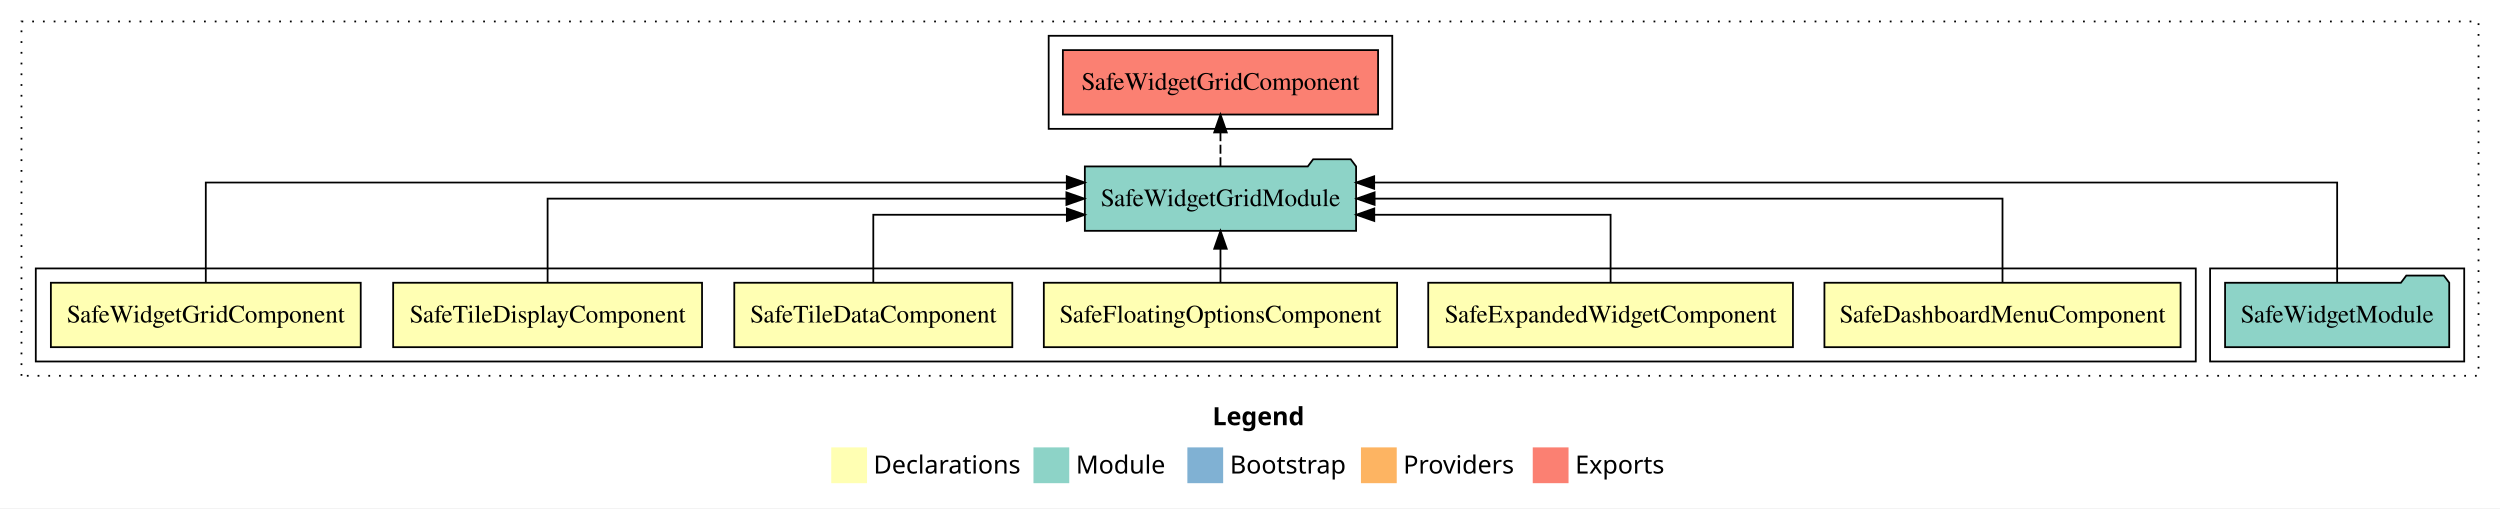
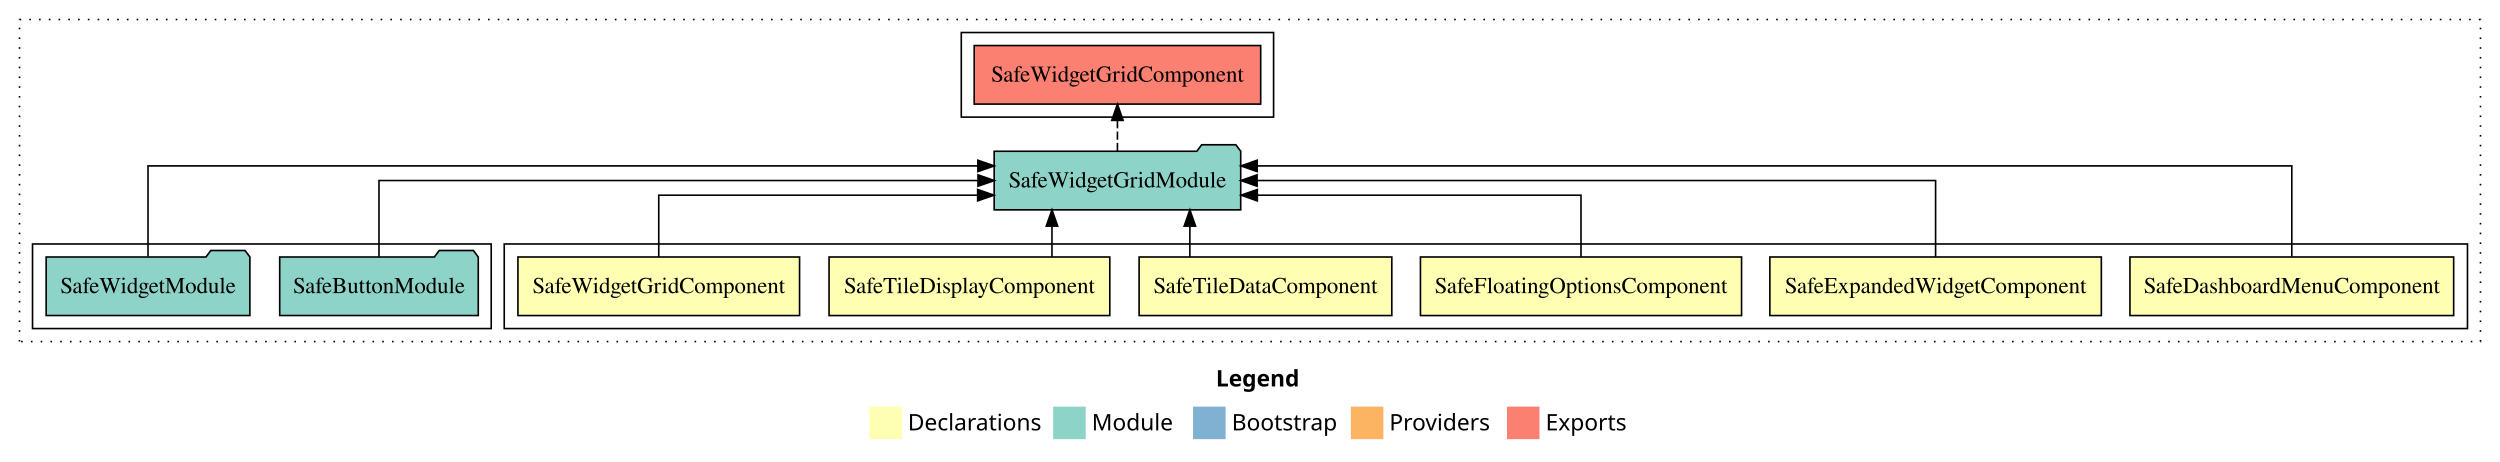
- <svg xmlns="http://www.w3.org/2000/svg" width="1397pt" height="284pt" viewBox="0.00 0.00 1397.00 284.00">
+ <svg xmlns="http://www.w3.org/2000/svg" width="1537pt" height="284pt" viewBox="0.00 0.00 1537.00 284.00">
  <g id="graph0" class="graph" transform="scale(1 1) rotate(0) translate(4 280)">
-     <polygon fill="white" stroke="transparent" points="-4,4 -4,-280 1393,-280 1393,4 -4,4" />
-     <text text-anchor="start" x="673.51" y="-42.4" font-family="sans-serif" font-weight="bold" font-size="14.00">Legend</text>
-     <polygon fill="#ffffb3" stroke="transparent" points="460.5,-10 460.5,-30 480.5,-30 480.5,-10 460.5,-10" />
-     <text text-anchor="start" x="484.13" y="-15.4" font-family="sans-serif" font-size="14.00">  Declarations</text>
-     <polygon fill="#8dd3c7" stroke="transparent" points="573.5,-10 573.5,-30 593.5,-30 593.5,-10 573.5,-10" />
-     <text text-anchor="start" x="597.23" y="-15.4" font-family="sans-serif" font-size="14.00">  Module</text>
-     <polygon fill="#80b1d3" stroke="transparent" points="659.5,-10 659.5,-30 679.5,-30 679.5,-10 659.5,-10" />
-     <text text-anchor="start" x="683.28" y="-15.4" font-family="sans-serif" font-size="14.00">  Bootstrap</text>
-     <polygon fill="#fdb462" stroke="transparent" points="756.5,-10 756.5,-30 776.5,-30 776.5,-10 756.5,-10" />
-     <text text-anchor="start" x="780.17" y="-15.4" font-family="sans-serif" font-size="14.00">  Providers</text>
-     <polygon fill="#fb8072" stroke="transparent" points="852.5,-10 852.5,-30 872.5,-30 872.5,-10 852.5,-10" />
-     <text text-anchor="start" x="876.23" y="-15.4" font-family="sans-serif" font-size="14.00">  Exports</text>
+     <polygon fill="white" stroke="transparent" points="-4,4 -4,-280 1533,-280 1533,4 -4,4" />
+     <text text-anchor="start" x="743.51" y="-42.4" font-family="sans-serif" font-weight="bold" font-size="14.00">Legend</text>
+     <polygon fill="#ffffb3" stroke="transparent" points="530.5,-10 530.5,-30 550.5,-30 550.5,-10 530.5,-10" />
+     <text text-anchor="start" x="554.13" y="-15.4" font-family="sans-serif" font-size="14.00">  Declarations</text>
+     <polygon fill="#8dd3c7" stroke="transparent" points="643.5,-10 643.5,-30 663.5,-30 663.5,-10 643.5,-10" />
+     <text text-anchor="start" x="667.23" y="-15.4" font-family="sans-serif" font-size="14.00">  Module</text>
+     <polygon fill="#80b1d3" stroke="transparent" points="729.5,-10 729.5,-30 749.5,-30 749.5,-10 729.5,-10" />
+     <text text-anchor="start" x="753.28" y="-15.4" font-family="sans-serif" font-size="14.00">  Bootstrap</text>
+     <polygon fill="#fdb462" stroke="transparent" points="826.5,-10 826.5,-30 846.5,-30 846.5,-10 826.5,-10" />
+     <text text-anchor="start" x="850.17" y="-15.4" font-family="sans-serif" font-size="14.00">  Providers</text>
+     <polygon fill="#fb8072" stroke="transparent" points="922.5,-10 922.5,-30 942.5,-30 942.5,-10 922.5,-10" />
+     <text text-anchor="start" x="946.23" y="-15.4" font-family="sans-serif" font-size="14.00">  Exports</text>
    <g id="clust1" class="cluster">
-       <polygon fill="none" stroke="black" stroke-dasharray="1,5" points="8,-70 8,-268 1381,-268 1381,-70 8,-70" />
+       <polygon fill="none" stroke="black" stroke-dasharray="1,5" points="8,-70 8,-268 1521,-268 1521,-70 8,-70" />
+     </g>
+     <g id="clust2" class="cluster">
+       <polygon fill="none" stroke="black" points="306,-78 306,-130 1513,-130 1513,-78 306,-78" />
+     </g>
+     <g id="clust10" class="cluster">
+       <polygon fill="none" stroke="black" points="587,-208 587,-260 779,-260 779,-208 587,-208" />
    </g>
    <g id="clust9" class="cluster">
-       <polygon fill="none" stroke="black" points="1231,-78 1231,-130 1373,-130 1373,-78 1231,-78" />
-     </g>
-     <g id="clust2" class="cluster">
-       <polygon fill="none" stroke="black" points="16,-78 16,-130 1223,-130 1223,-78 16,-78" />
-     </g>
-     <g id="clust10" class="cluster">
-       <polygon fill="none" stroke="black" points="582,-208 582,-260 774,-260 774,-208 582,-208" />
+       <polygon fill="none" stroke="black" points="16,-78 16,-130 298,-130 298,-78 16,-78" />
    </g>
    <g id="node1" class="node">
-       <polygon fill="#ffffb3" stroke="black" points="1214.51,-122 1015.49,-122 1015.49,-86 1214.51,-86 1214.51,-122" />
-       <text text-anchor="middle" x="1115" y="-99.8" font-family="Times,serif" font-size="14.00">SafeDashboardMenuComponent</text>
+       <polygon fill="#ffffb3" stroke="black" points="1504.51,-122 1305.49,-122 1305.49,-86 1504.51,-86 1504.51,-122" />
+       <text text-anchor="middle" x="1405" y="-99.8" font-family="Times,serif" font-size="14.00">SafeDashboardMenuComponent</text>
    </g>
    <g id="node7" class="node">
-       <polygon fill="#8dd3c7" stroke="black" points="753.79,-187 750.79,-191 729.79,-191 726.79,-187 602.21,-187 602.21,-151 753.79,-151 753.79,-187" />
-       <text text-anchor="middle" x="678" y="-164.8" font-family="Times,serif" font-size="14.00">SafeWidgetGridModule</text>
+       <polygon fill="#8dd3c7" stroke="black" points="758.79,-187 755.79,-191 734.79,-191 731.79,-187 607.21,-187 607.21,-151 758.79,-151 758.79,-187" />
+       <text text-anchor="middle" x="683" y="-164.8" font-family="Times,serif" font-size="14.00">SafeWidgetGridModule</text>
    </g>
    <g id="edge1" class="edge">
-       <path fill="none" stroke="black" d="M1115,-122.11C1115,-141.34 1115,-169 1115,-169 1115,-169 764.12,-169 764.12,-169" />
-       <polygon fill="black" stroke="black" points="764.12,-165.5 754.12,-169 764.12,-172.5 764.12,-165.5" />
+       <path fill="none" stroke="black" d="M1405,-122.29C1405,-144.21 1405,-178 1405,-178 1405,-178 768.9,-178 768.9,-178" />
+       <polygon fill="black" stroke="black" points="768.9,-174.5 758.9,-178 768.9,-181.5 768.9,-174.5" />
    </g>
    <g id="node2" class="node">
-       <polygon fill="#ffffb3" stroke="black" points="997.9,-122 794.1,-122 794.1,-86 997.9,-86 997.9,-122" />
-       <text text-anchor="middle" x="896" y="-99.8" font-family="Times,serif" font-size="14.00">SafeExpandedWidgetComponent</text>
+       <polygon fill="#ffffb3" stroke="black" points="1287.9,-122 1084.1,-122 1084.1,-86 1287.9,-86 1287.9,-122" />
+       <text text-anchor="middle" x="1186" y="-99.8" font-family="Times,serif" font-size="14.00">SafeExpandedWidgetComponent</text>
    </g>
    <g id="edge2" class="edge">
-       <path fill="none" stroke="black" d="M896,-122.03C896,-138.4 896,-160 896,-160 896,-160 763.94,-160 763.94,-160" />
-       <polygon fill="black" stroke="black" points="763.94,-156.5 753.94,-160 763.94,-163.5 763.94,-156.5" />
+       <path fill="none" stroke="black" d="M1186,-122.11C1186,-141.34 1186,-169 1186,-169 1186,-169 768.85,-169 768.85,-169" />
+       <polygon fill="black" stroke="black" points="768.85,-165.5 758.85,-169 768.85,-172.5 768.85,-165.5" />
    </g>
    <g id="node3" class="node">
-       <polygon fill="#ffffb3" stroke="black" points="776.71,-122 579.29,-122 579.29,-86 776.71,-86 776.71,-122" />
-       <text text-anchor="middle" x="678" y="-99.8" font-family="Times,serif" font-size="14.00">SafeFloatingOptionsComponent</text>
+       <polygon fill="#ffffb3" stroke="black" points="1066.71,-122 869.29,-122 869.29,-86 1066.71,-86 1066.71,-122" />
+       <text text-anchor="middle" x="968" y="-99.8" font-family="Times,serif" font-size="14.00">SafeFloatingOptionsComponent</text>
    </g>
    <g id="edge3" class="edge">
-       <path fill="none" stroke="black" d="M678,-122.11C678,-122.11 678,-140.99 678,-140.99" />
-       <polygon fill="black" stroke="black" points="674.5,-140.99 678,-150.99 681.5,-140.99 674.5,-140.99" />
+       <path fill="none" stroke="black" d="M968,-122.03C968,-138.4 968,-160 968,-160 968,-160 769,-160 769,-160" />
+       <polygon fill="black" stroke="black" points="769,-156.5 759,-160 769,-163.5 769,-156.5" />
    </g>
    <g id="node4" class="node">
-       <polygon fill="#ffffb3" stroke="black" points="561.68,-122 406.32,-122 406.32,-86 561.68,-86 561.68,-122" />
-       <text text-anchor="middle" x="484" y="-99.8" font-family="Times,serif" font-size="14.00">SafeTileDataComponent</text>
+       <polygon fill="#ffffb3" stroke="black" points="851.68,-122 696.32,-122 696.32,-86 851.68,-86 851.68,-122" />
+       <text text-anchor="middle" x="774" y="-99.8" font-family="Times,serif" font-size="14.00">SafeTileDataComponent</text>
    </g>
    <g id="edge4" class="edge">
-       <path fill="none" stroke="black" d="M484,-122.03C484,-138.4 484,-160 484,-160 484,-160 592.16,-160 592.16,-160" />
-       <polygon fill="black" stroke="black" points="592.16,-163.5 602.16,-160 592.16,-156.5 592.16,-163.5" />
+       <path fill="none" stroke="black" d="M727.53,-122.11C727.53,-122.11 727.53,-140.99 727.53,-140.99" />
+       <polygon fill="black" stroke="black" points="724.03,-140.99 727.53,-150.99 731.03,-140.99 724.03,-140.99" />
    </g>
    <g id="node5" class="node">
-       <polygon fill="#ffffb3" stroke="black" points="388.3,-122 215.7,-122 215.7,-86 388.3,-86 388.3,-122" />
-       <text text-anchor="middle" x="302" y="-99.8" font-family="Times,serif" font-size="14.00">SafeTileDisplayComponent</text>
+       <polygon fill="#ffffb3" stroke="black" points="678.3,-122 505.7,-122 505.7,-86 678.3,-86 678.3,-122" />
+       <text text-anchor="middle" x="592" y="-99.8" font-family="Times,serif" font-size="14.00">SafeTileDisplayComponent</text>
    </g>
    <g id="edge5" class="edge">
-       <path fill="none" stroke="black" d="M302,-122.11C302,-141.34 302,-169 302,-169 302,-169 591.91,-169 591.91,-169" />
-       <polygon fill="black" stroke="black" points="591.91,-172.5 601.91,-169 591.91,-165.5 591.91,-172.5" />
+       <path fill="none" stroke="black" d="M642.75,-122.11C642.75,-122.11 642.75,-140.99 642.75,-140.99" />
+       <polygon fill="black" stroke="black" points="639.25,-140.99 642.75,-150.99 646.25,-140.99 639.25,-140.99" />
    </g>
    <g id="node6" class="node">
-       <polygon fill="#ffffb3" stroke="black" points="197.57,-122 24.43,-122 24.43,-86 197.57,-86 197.57,-122" />
-       <text text-anchor="middle" x="111" y="-99.8" font-family="Times,serif" font-size="14.00">SafeWidgetGridComponent</text>
+       <polygon fill="#ffffb3" stroke="black" points="487.57,-122 314.43,-122 314.43,-86 487.57,-86 487.57,-122" />
+       <text text-anchor="middle" x="401" y="-99.8" font-family="Times,serif" font-size="14.00">SafeWidgetGridComponent</text>
    </g>
    <g id="edge6" class="edge">
-       <path fill="none" stroke="black" d="M111,-122.29C111,-144.21 111,-178 111,-178 111,-178 592.12,-178 592.12,-178" />
-       <polygon fill="black" stroke="black" points="592.12,-181.5 602.12,-178 592.12,-174.5 592.12,-181.5" />
+       <path fill="none" stroke="black" d="M401,-122.03C401,-138.4 401,-160 401,-160 401,-160 597.06,-160 597.06,-160" />
+       <polygon fill="black" stroke="black" points="597.06,-163.5 607.06,-160 597.06,-156.5 597.06,-163.5" />
+     </g>
+     <g id="node10" class="node">
+       <polygon fill="#fb8072" stroke="black" points="771.07,-252 594.93,-252 594.93,-216 771.07,-216 771.07,-252" />
+       <text text-anchor="middle" x="683" y="-229.8" font-family="Times,serif" font-size="14.00">SafeWidgetGridComponent </text>
+     </g>
+     <g id="edge9" class="edge">
+       <path fill="none" stroke="black" stroke-dasharray="5,2" d="M683,-187.11C683,-187.11 683,-205.99 683,-205.99" />
+       <polygon fill="black" stroke="black" points="679.5,-205.99 683,-215.99 686.5,-205.99 679.5,-205.99" />
+     </g>
+     <g id="node8" class="node">
+       <polygon fill="#8dd3c7" stroke="black" points="290.04,-122 287.04,-126 266.04,-126 263.04,-122 167.96,-122 167.96,-86 290.04,-86 290.04,-122" />
+       <text text-anchor="middle" x="229" y="-99.8" font-family="Times,serif" font-size="14.00">SafeButtonModule</text>
+     </g>
+     <g id="edge7" class="edge">
+       <path fill="none" stroke="black" d="M229,-122.11C229,-141.34 229,-169 229,-169 229,-169 597.27,-169 597.27,-169" />
+       <polygon fill="black" stroke="black" points="597.27,-172.5 607.27,-169 597.27,-165.5 597.27,-172.5" />
    </g>
    <g id="node9" class="node">
-       <polygon fill="#fb8072" stroke="black" points="766.07,-252 589.93,-252 589.93,-216 766.07,-216 766.07,-252" />
-       <text text-anchor="middle" x="678" y="-229.8" font-family="Times,serif" font-size="14.00">SafeWidgetGridComponent </text>
+       <polygon fill="#8dd3c7" stroke="black" points="149.63,-122 146.63,-126 125.63,-126 122.63,-122 24.37,-122 24.37,-86 149.63,-86 149.63,-122" />
+       <text text-anchor="middle" x="87" y="-99.8" font-family="Times,serif" font-size="14.00">SafeWidgetModule</text>
    </g>
    <g id="edge8" class="edge">
-       <path fill="none" stroke="black" stroke-dasharray="5,2" d="M678,-187.11C678,-187.11 678,-205.99 678,-205.99" />
-       <polygon fill="black" stroke="black" points="674.5,-205.99 678,-215.99 681.5,-205.99 674.5,-205.99" />
-     </g>
-     <g id="node8" class="node">
-       <polygon fill="#8dd3c7" stroke="black" points="1364.63,-122 1361.63,-126 1340.63,-126 1337.63,-122 1239.37,-122 1239.37,-86 1364.63,-86 1364.63,-122" />
-       <text text-anchor="middle" x="1302" y="-99.8" font-family="Times,serif" font-size="14.00">SafeWidgetModule</text>
-     </g>
-     <g id="edge7" class="edge">
-       <path fill="none" stroke="black" d="M1302,-122.29C1302,-144.21 1302,-178 1302,-178 1302,-178 763.89,-178 763.89,-178" />
-       <polygon fill="black" stroke="black" points="763.89,-174.5 753.89,-178 763.89,-181.5 763.89,-174.5" />
+       <path fill="none" stroke="black" d="M87,-122.29C87,-144.21 87,-178 87,-178 87,-178 597.21,-178 597.21,-178" />
+       <polygon fill="black" stroke="black" points="597.21,-181.5 607.21,-178 597.21,-174.5 597.21,-181.5" />
    </g>
  </g>
</svg>
